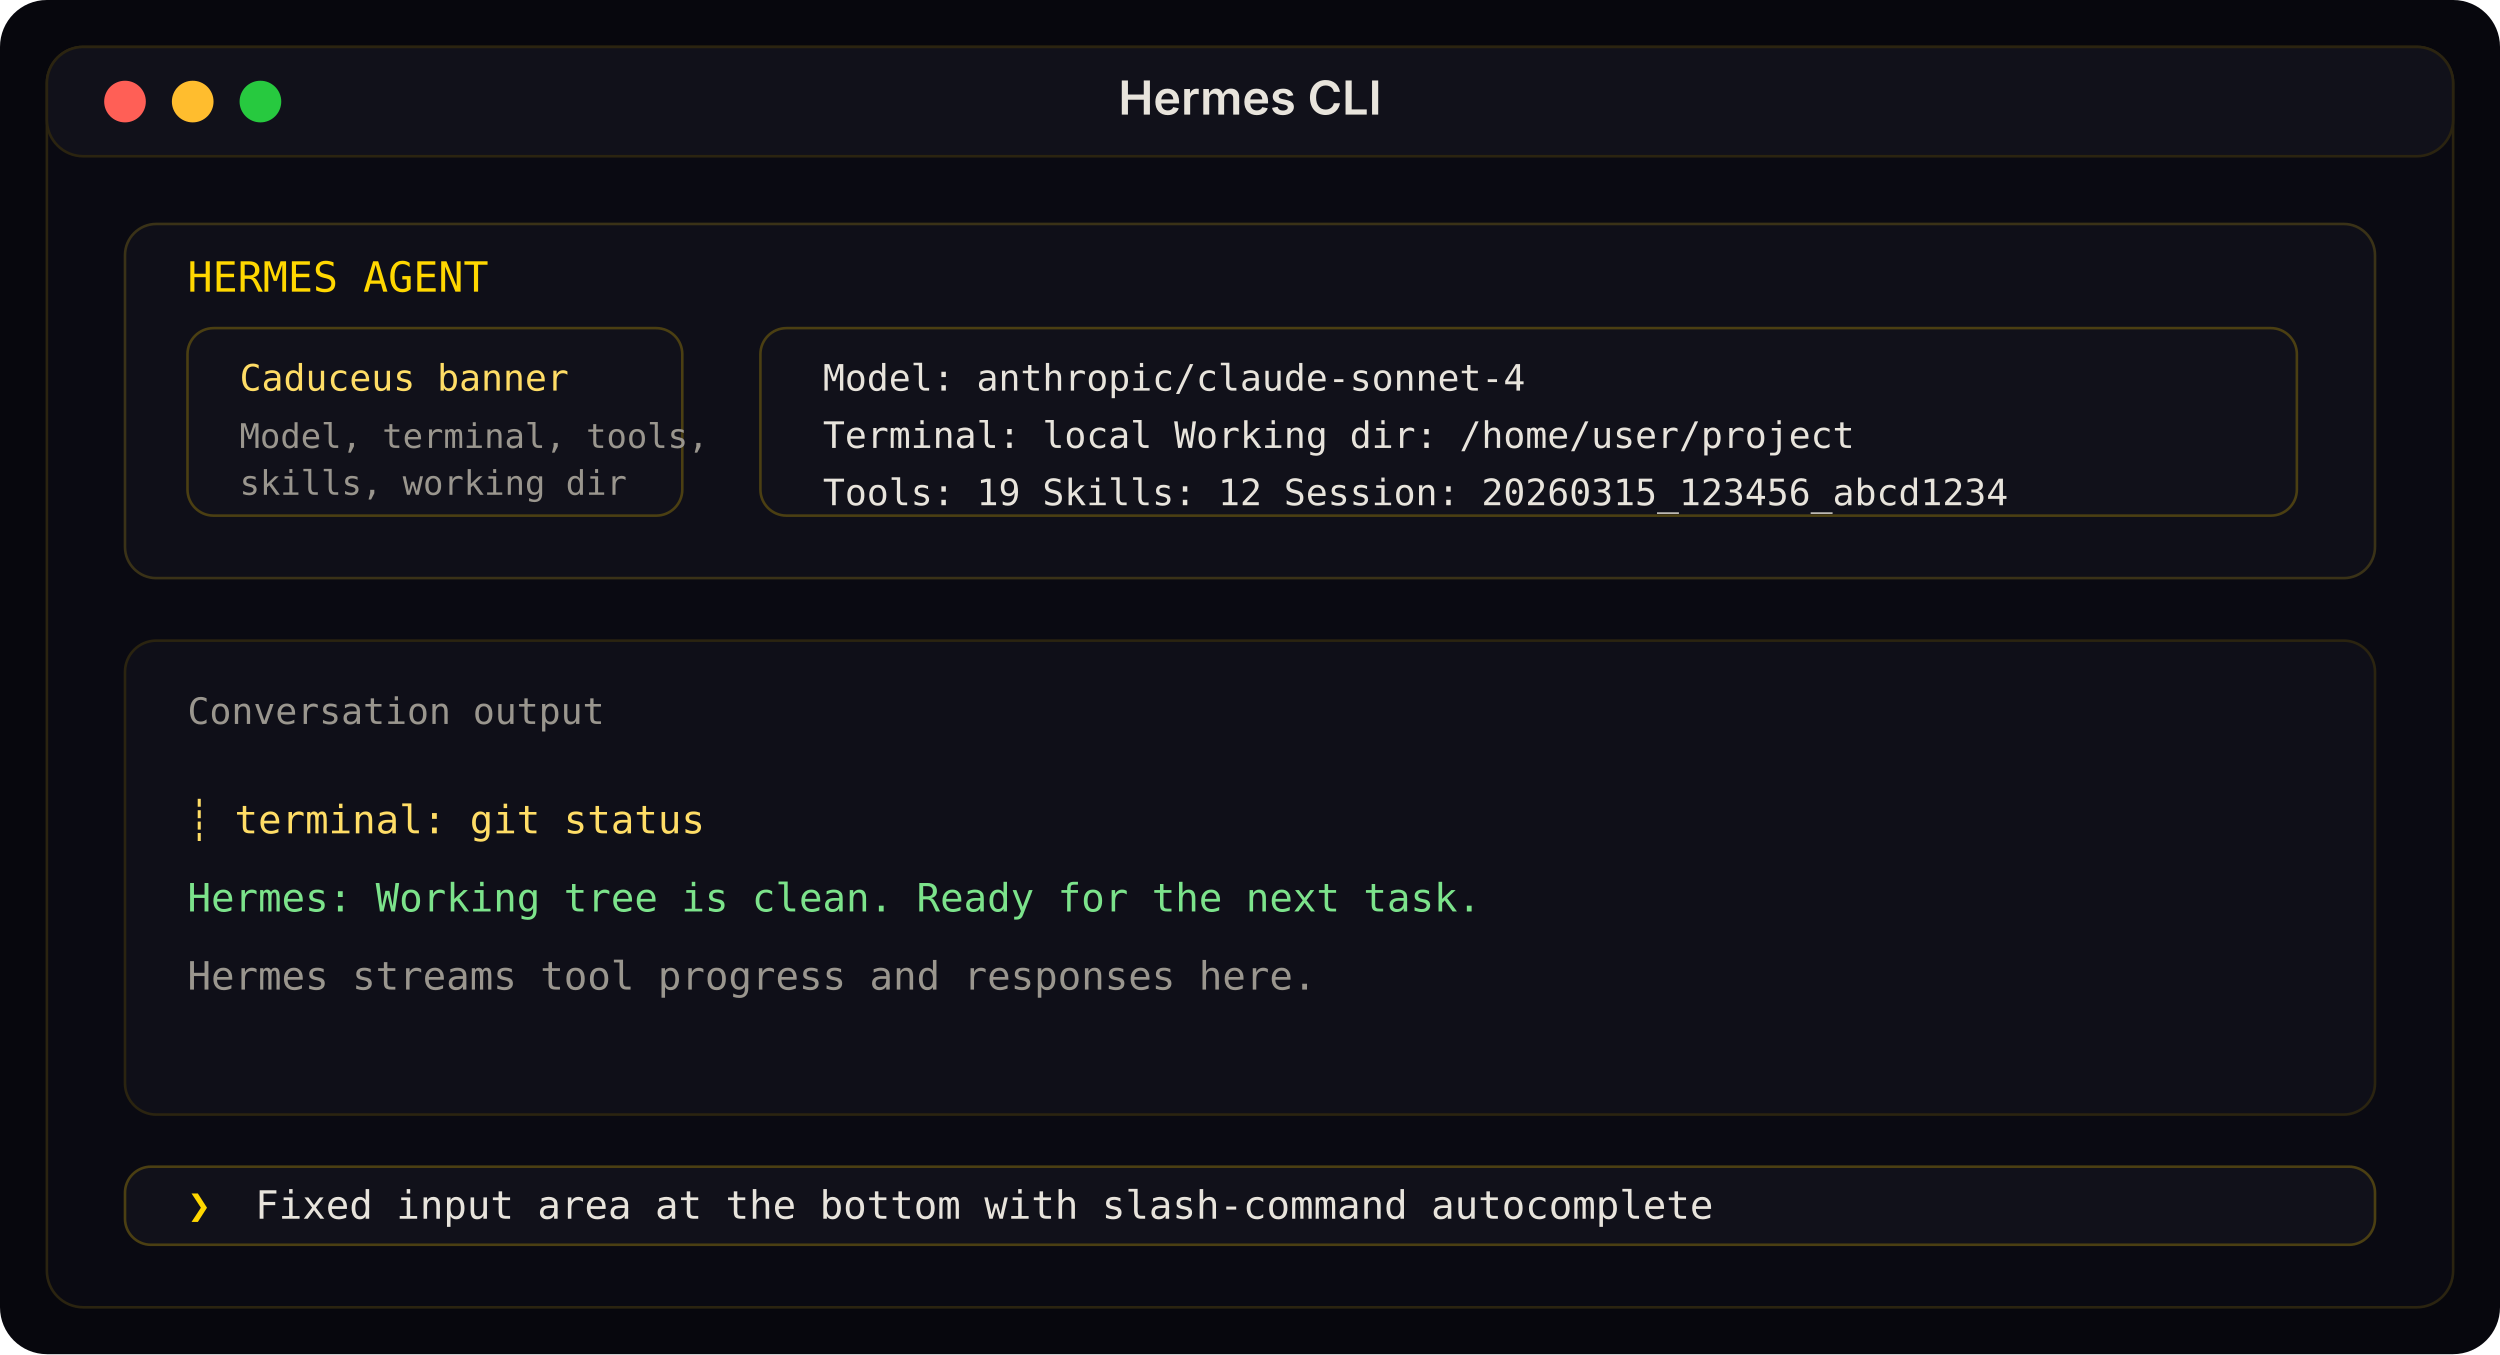
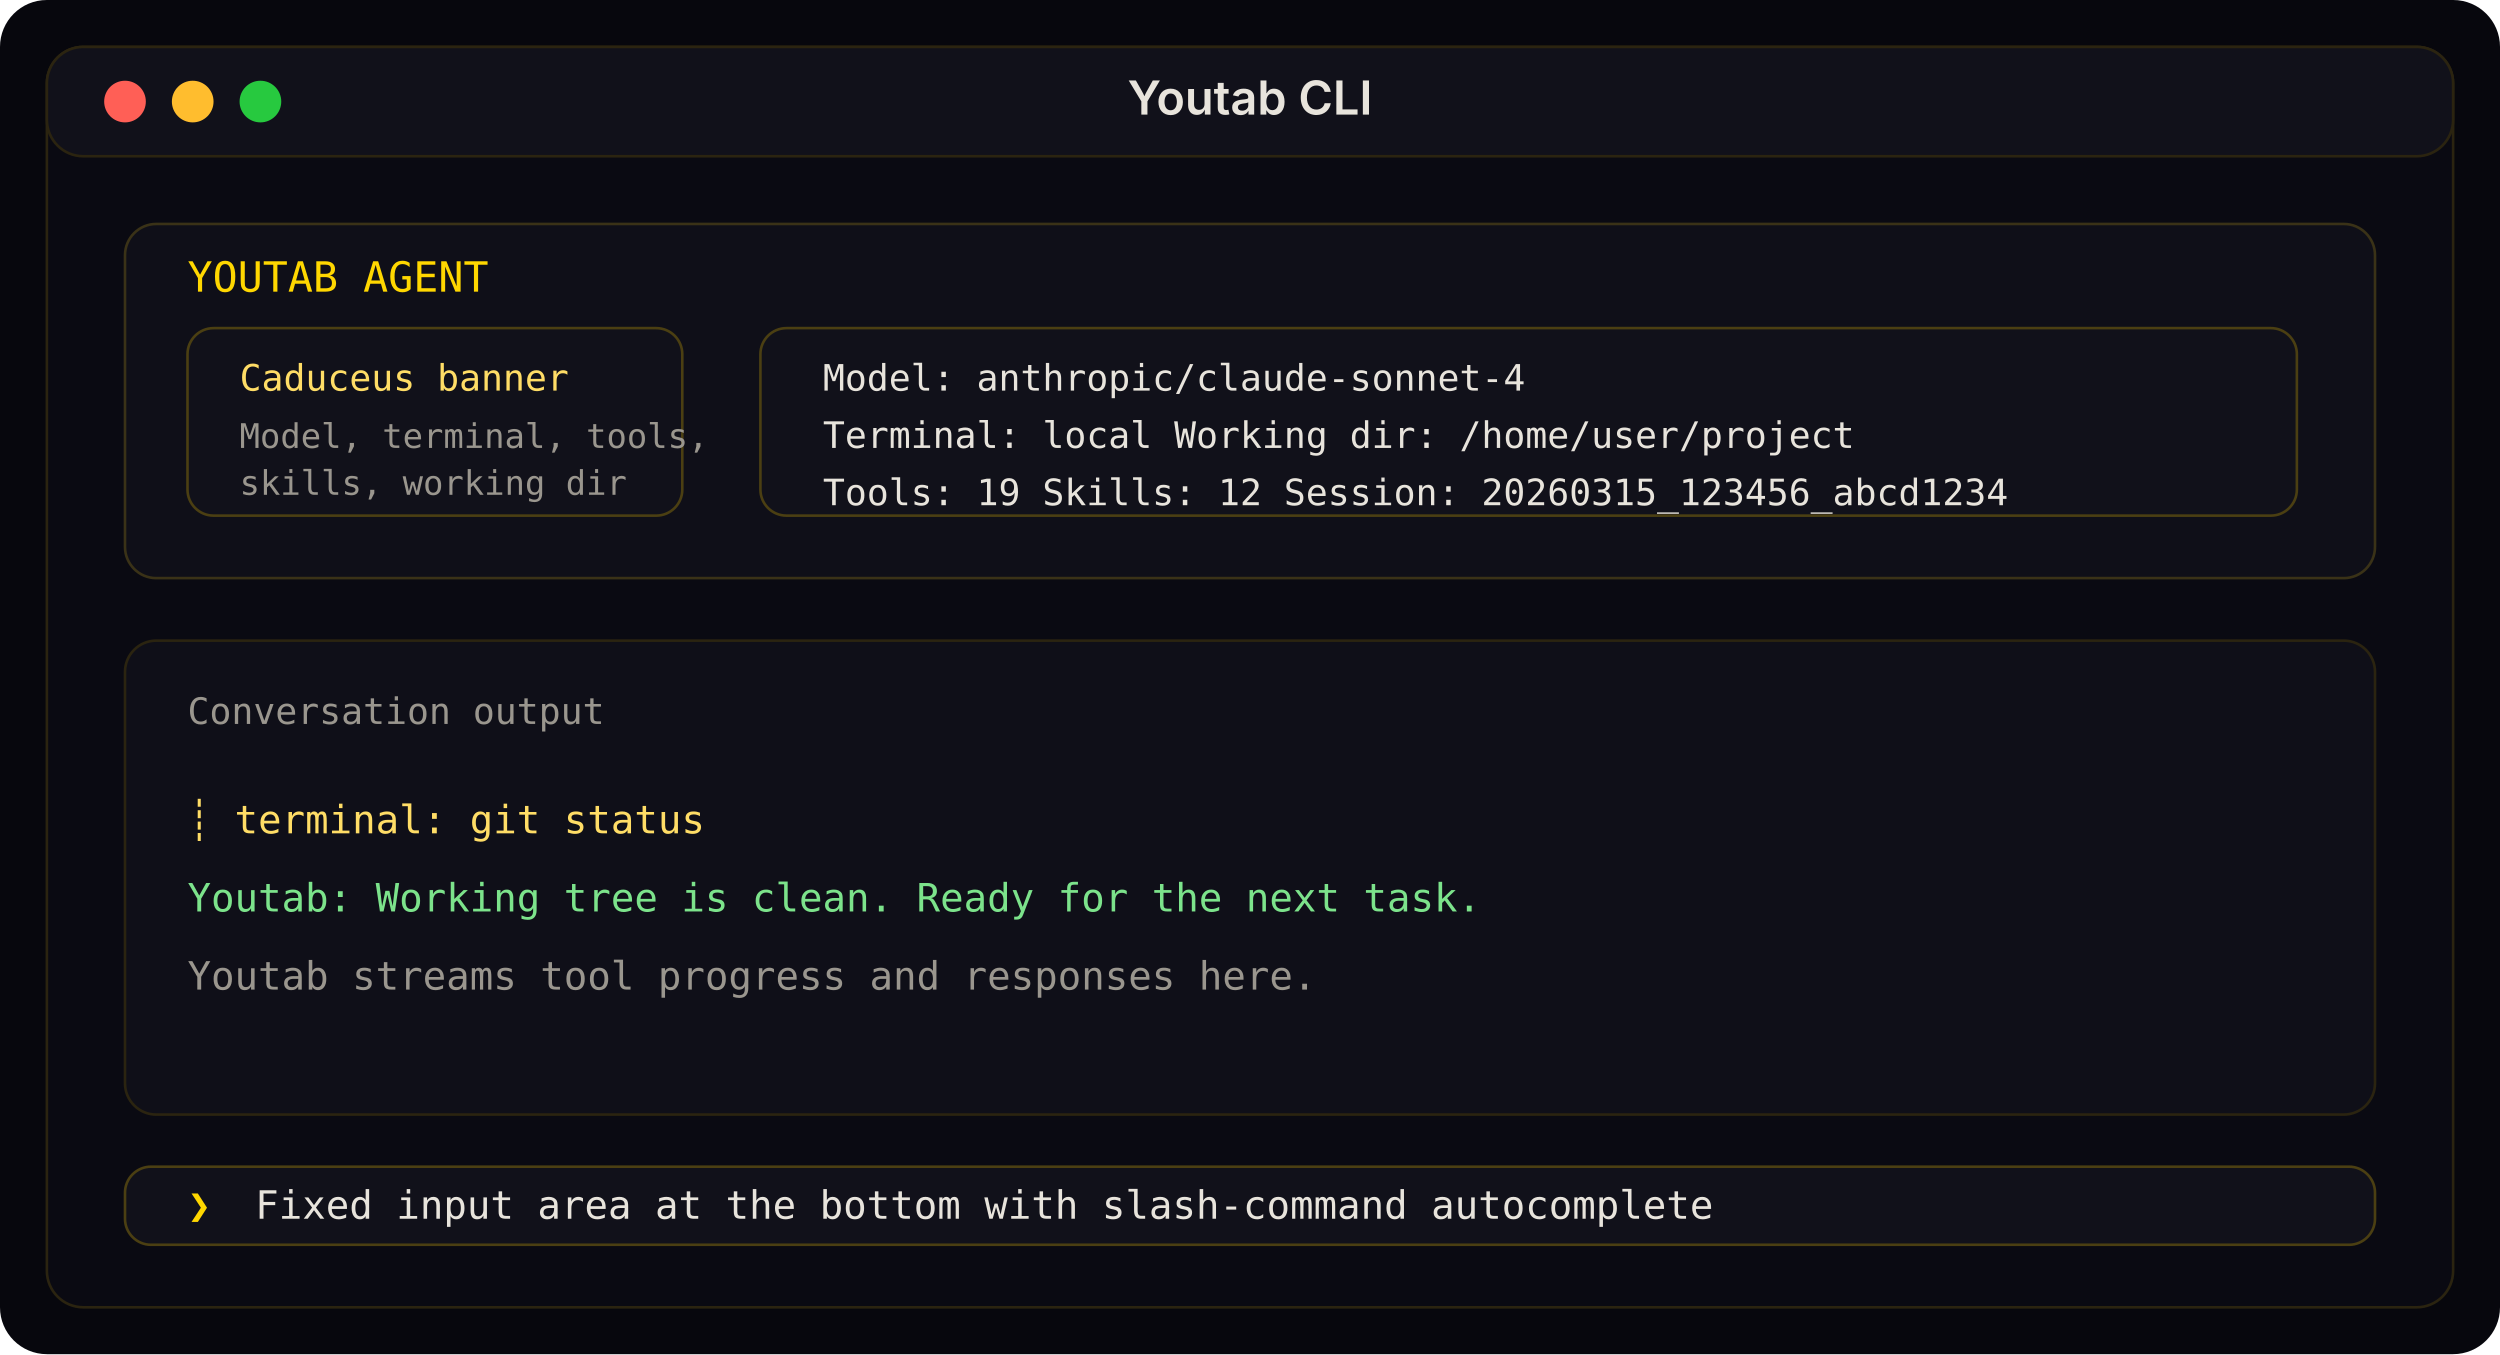
<svg xmlns="http://www.w3.org/2000/svg" width="960" height="520" viewBox="0 0 960 520" role="img" aria-labelledby="title desc">
  <rect width="960" height="520" rx="18" fill="#07070d" />
  <rect x="18" y="18" width="924" height="484" rx="14" fill="#0a0a12" stroke="#2b2410" />
  <rect x="18" y="18" width="924" height="42" rx="14" fill="#11111a" stroke="#2b2410" />
  <circle cx="48" cy="39" r="8" fill="#ff5f56" />
  <circle cx="74" cy="39" r="8" fill="#ffbd2e" />
  <circle cx="100" cy="39" r="8" fill="#27c93f" />
-   <text x="480" y="44" text-anchor="middle" fill="#e8e4dc" font-family="Inter, sans-serif" font-size="18" font-weight="600">Hermes CLI</text>
+   <text x="480" y="44" text-anchor="middle" fill="#e8e4dc" font-family="Inter, sans-serif" font-size="18" font-weight="600">Youtab CLI</text>
  <rect x="48" y="86" width="864" height="136" rx="12" fill="#0f0f18" stroke="#3a3217" />
-   <text x="72" y="112" fill="#ffd700" font-family="JetBrains Mono, monospace" font-size="16">HERMES AGENT</text>
+   <text x="72" y="112" fill="#ffd700" font-family="JetBrains Mono, monospace" font-size="16">YOUTAB AGENT</text>
  <rect x="72" y="126" width="190" height="72" rx="10" fill="#11111a" stroke="#4b3f12" />
  <text x="92" y="150" fill="#ffdd66" font-family="JetBrains Mono, monospace" font-size="14">Caduceus banner</text>
  <text x="92" y="172" fill="#9a968e" font-family="JetBrains Mono, monospace" font-size="13">Model, terminal, tools,</text>
  <text x="92" y="190" fill="#9a968e" font-family="JetBrains Mono, monospace" font-size="13">skills, working dir</text>
  <rect x="292" y="126" width="590" height="72" rx="10" fill="#11111a" stroke="#4b3f12" />
  <text x="316" y="150" fill="#e8e4dc" font-family="JetBrains Mono, monospace" font-size="14">Model: anthropic/claude-sonnet-4</text>
  <text x="316" y="172" fill="#e8e4dc" font-family="JetBrains Mono, monospace" font-size="14">Terminal: local   Working dir: /home/user/project</text>
  <text x="316" y="194" fill="#e8e4dc" font-family="JetBrains Mono, monospace" font-size="14">Tools: 19   Skills: 12   Session: 20260315_123456_abcd1234</text>
  <rect x="48" y="246" width="864" height="182" rx="12" fill="#0f0f18" stroke="#2b2410" />
  <text x="72" y="278" fill="#9a968e" font-family="JetBrains Mono, monospace" font-size="14">Conversation output</text>
  <text x="72" y="320" fill="#ffdd66" font-family="JetBrains Mono, monospace" font-size="15">┊ terminal: git status</text>
-   <text x="72" y="350" fill="#7ce38b" font-family="JetBrains Mono, monospace" font-size="15">Hermes: Working tree is clean. Ready for the next task.</text>
-   <text x="72" y="380" fill="#9a968e" font-family="JetBrains Mono, monospace" font-size="15">Hermes streams tool progress and responses here.</text>
+   <text x="72" y="350" fill="#7ce38b" font-family="JetBrains Mono, monospace" font-size="15">Youtab: Working tree is clean. Ready for the next task.</text>
+   <text x="72" y="380" fill="#9a968e" font-family="JetBrains Mono, monospace" font-size="15">Youtab streams tool progress and responses here.</text>
  <rect x="48" y="448" width="864" height="30" rx="10" fill="#11111a" stroke="#4b3f12" />
  <text x="72" y="468" fill="#ffd700" font-family="JetBrains Mono, monospace" font-size="15">❯</text>
  <text x="98" y="468" fill="#e8e4dc" font-family="JetBrains Mono, monospace" font-size="15">Fixed input area at the bottom with slash-command autocomplete</text>
</svg>
